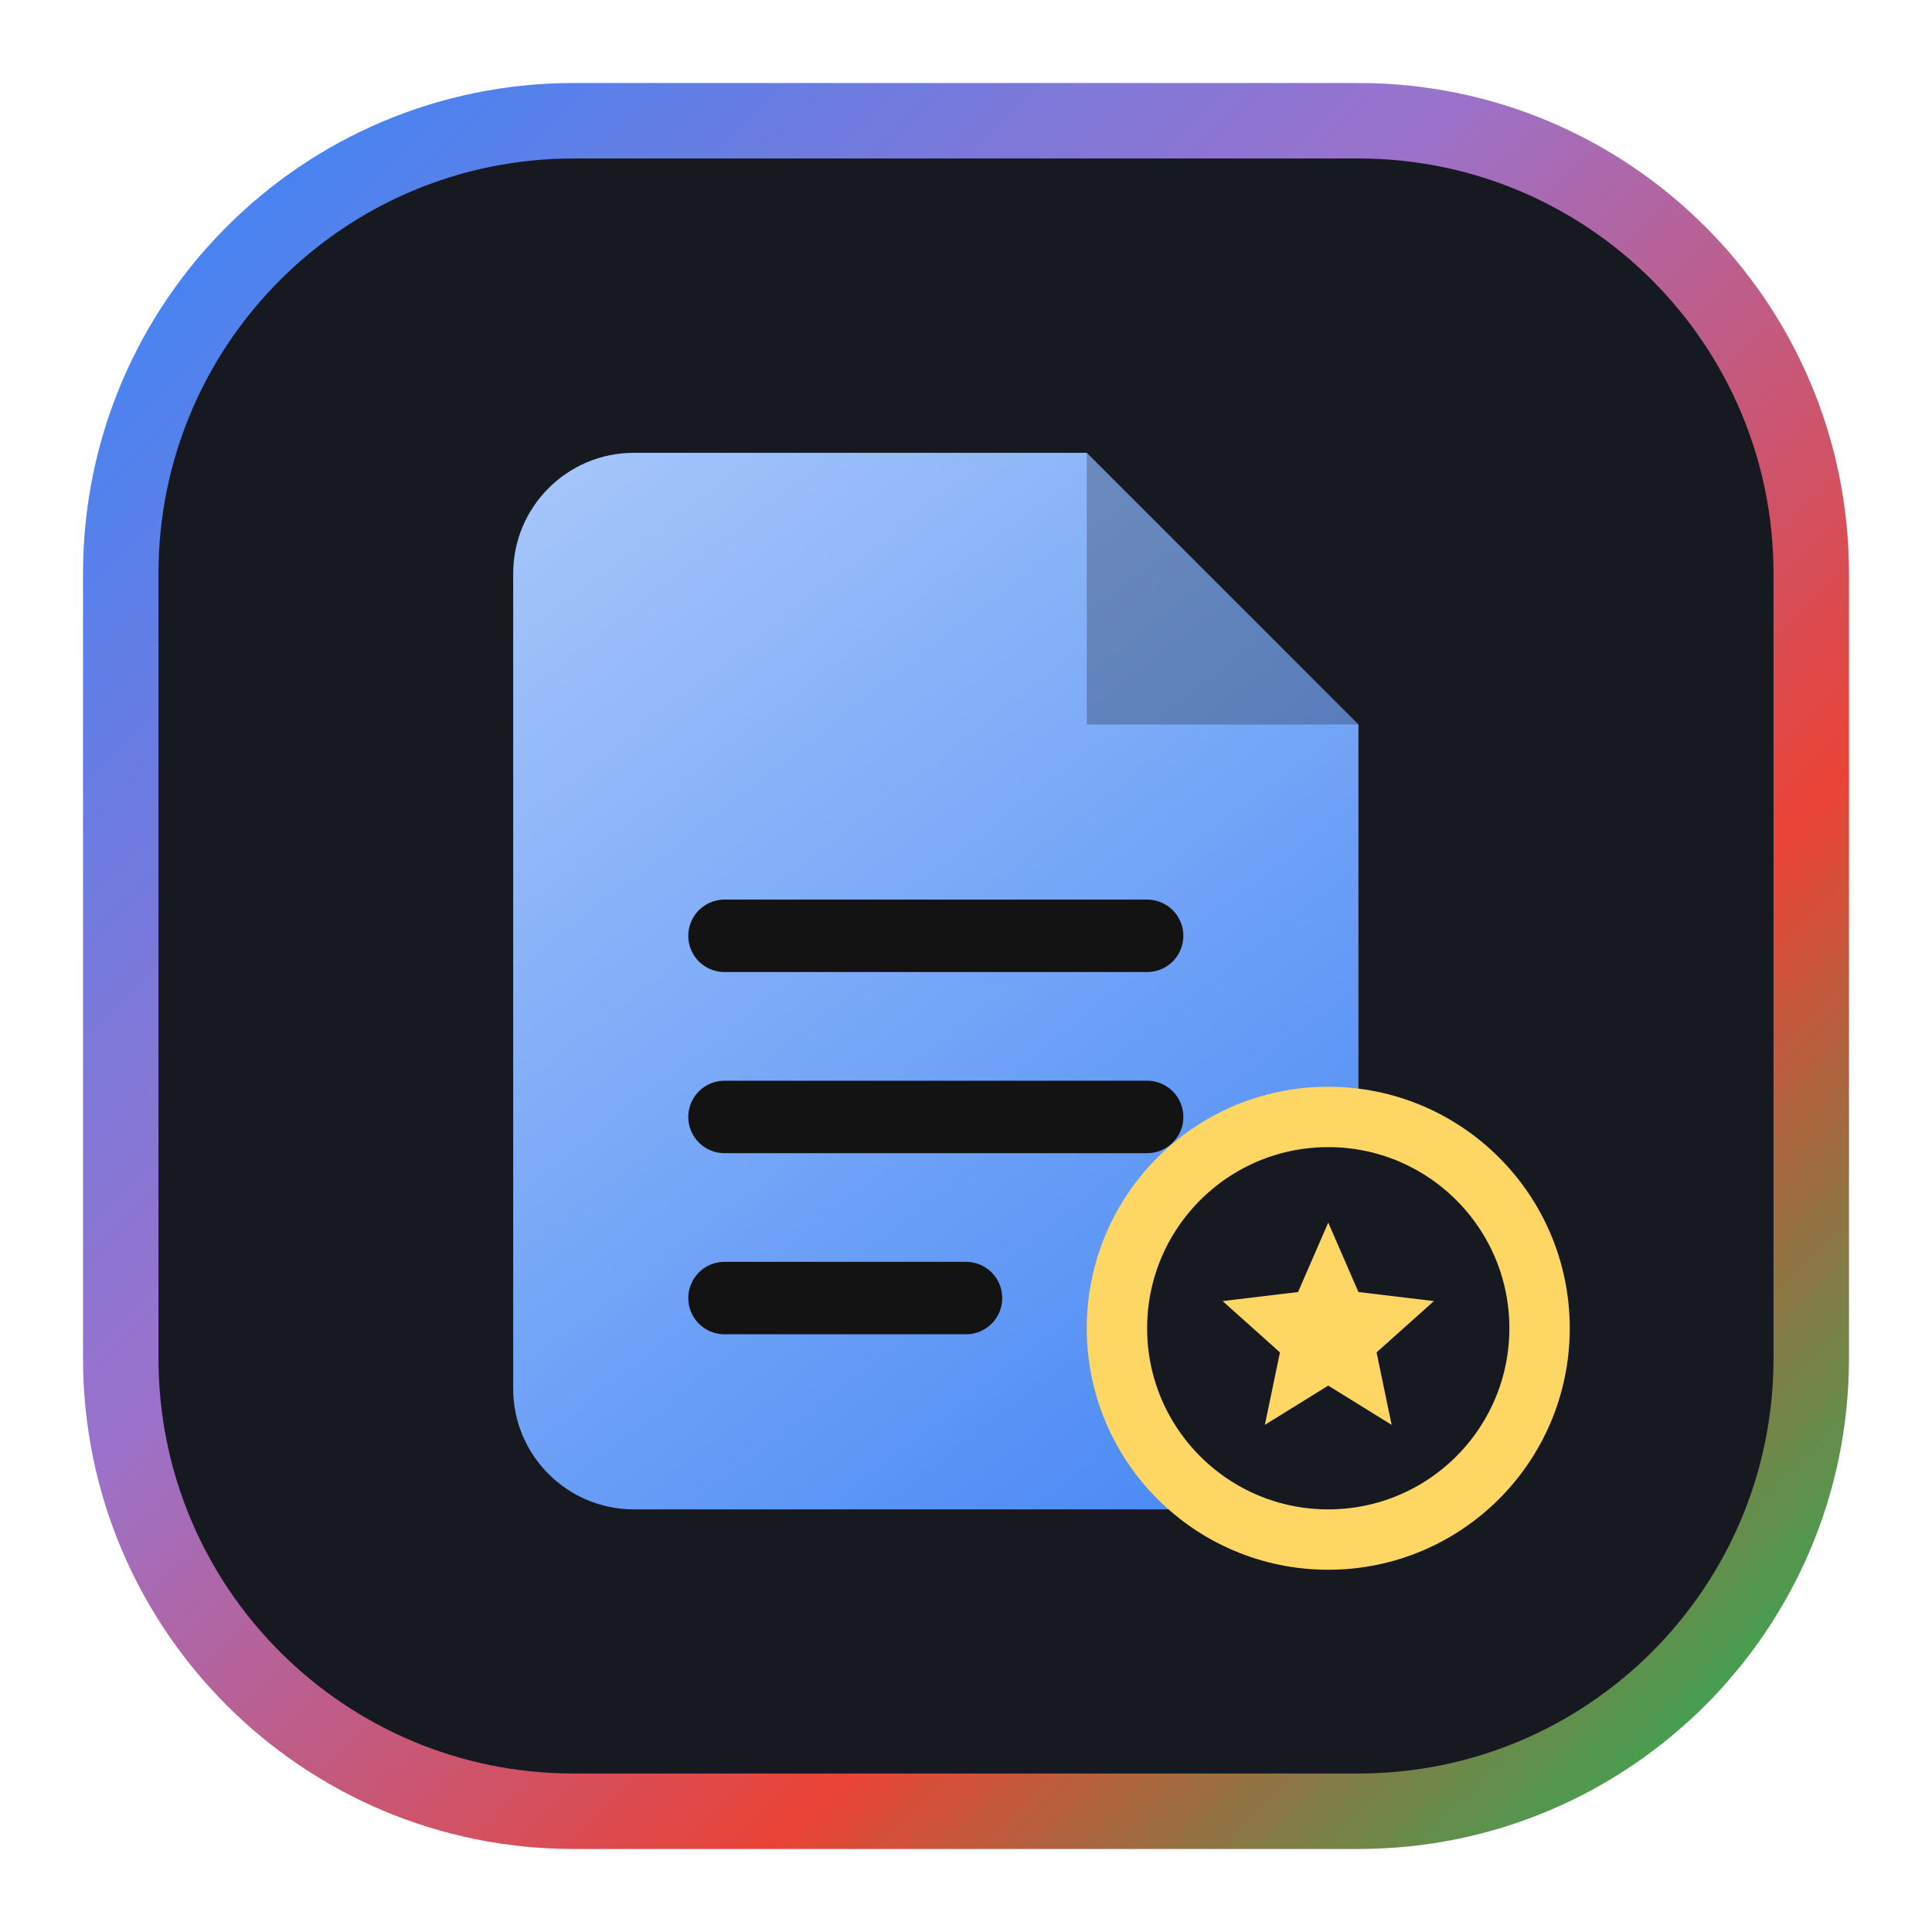
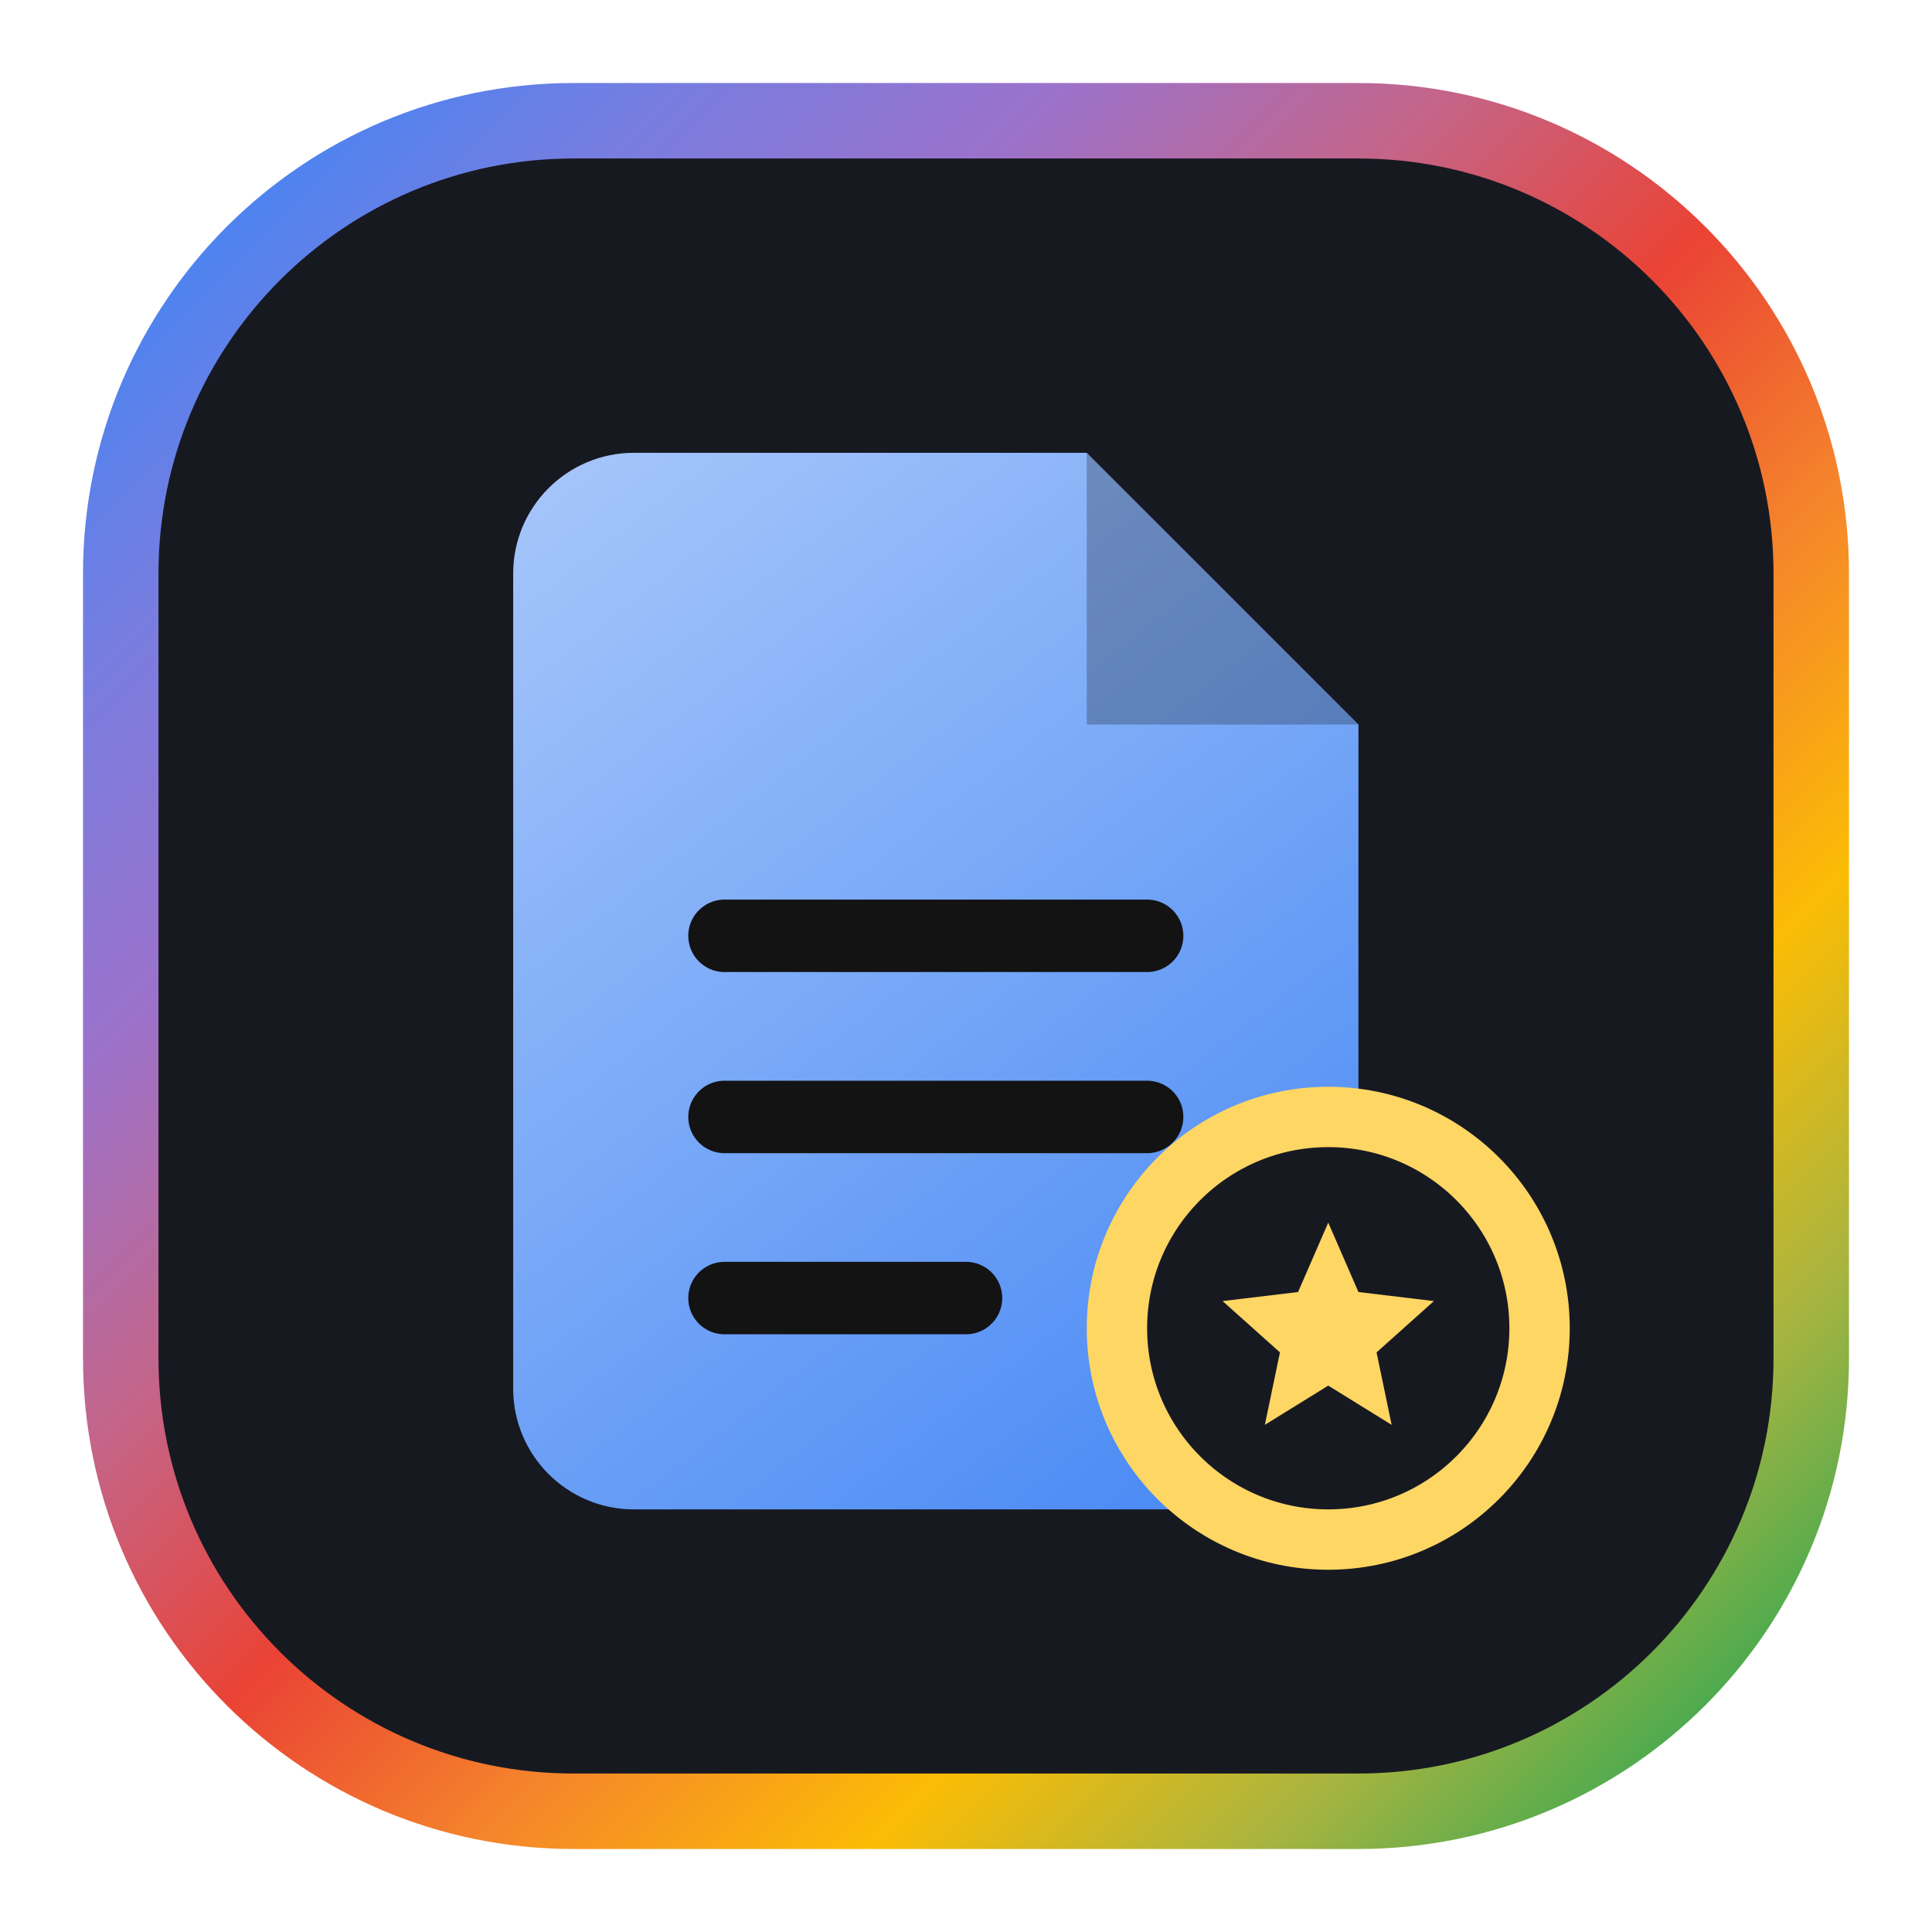
<svg xmlns="http://www.w3.org/2000/svg" viewBox="0 0 64 64" fill="none">
  <defs>
    <linearGradient id="gvVltRing" x1="6" y1="6" x2="58" y2="58" gradientUnits="userSpaceOnUse">
      <stop offset="0%" stop-color="#4285F4" />
-       <stop offset="38%" stop-color="#9B72CB" />
-       <stop offset="72%" stop-color="#EA4335" />
+       <stop offset="12.5%" stop-color="#777DE0" />
+       <stop offset="25%" stop-color="#9B72CB" />
+       <stop offset="37.5%" stop-color="#C46589" />
+       <stop offset="50%" stop-color="#EA4335" />
+       <stop offset="62.5%" stop-color="#F5852B" />
+       <stop offset="75%" stop-color="#FBBC05" />
+       <stop offset="87.5%" stop-color="#A8B440" />
      <stop offset="100%" stop-color="#34A853" />
    </linearGradient>
    <linearGradient id="gvVltDoc" x1="18" y1="14" x2="46" y2="50" gradientUnits="userSpaceOnUse">
      <stop offset="0%" stop-color="#A8C7FA" />
      <stop offset="100%" stop-color="#4285F4" />
    </linearGradient>
  </defs>
  <rect x="4" y="4" width="56" height="56" rx="15" fill="#171921" stroke="url(#gvVltRing)" stroke-width="2.5" />
  <path d="M21 15H36L45 24V46C45 48.21 43.21 50 41 50H21C18.79 50 17 48.21 17 46V19C17 16.79 18.79 15 21 15Z" fill="url(#gvVltDoc)" />
  <path d="M36 15V24H45" fill="#171921" opacity="0.28" />
  <path d="M24 31H38M24 37H38M24 43H32" stroke="#131314" stroke-width="2.4" stroke-linecap="round" />
  <circle cx="44" cy="44" r="7" fill="#171921" stroke="#FDD663" stroke-width="2" />
  <path d="M44 40.5L45 42.8L47.5 43.1L45.6 44.8L46.1 47.2L44 45.9L41.9 47.2L42.4 44.8L40.5 43.1L43 42.8L44 40.5Z" fill="#FDD663" />
</svg>
